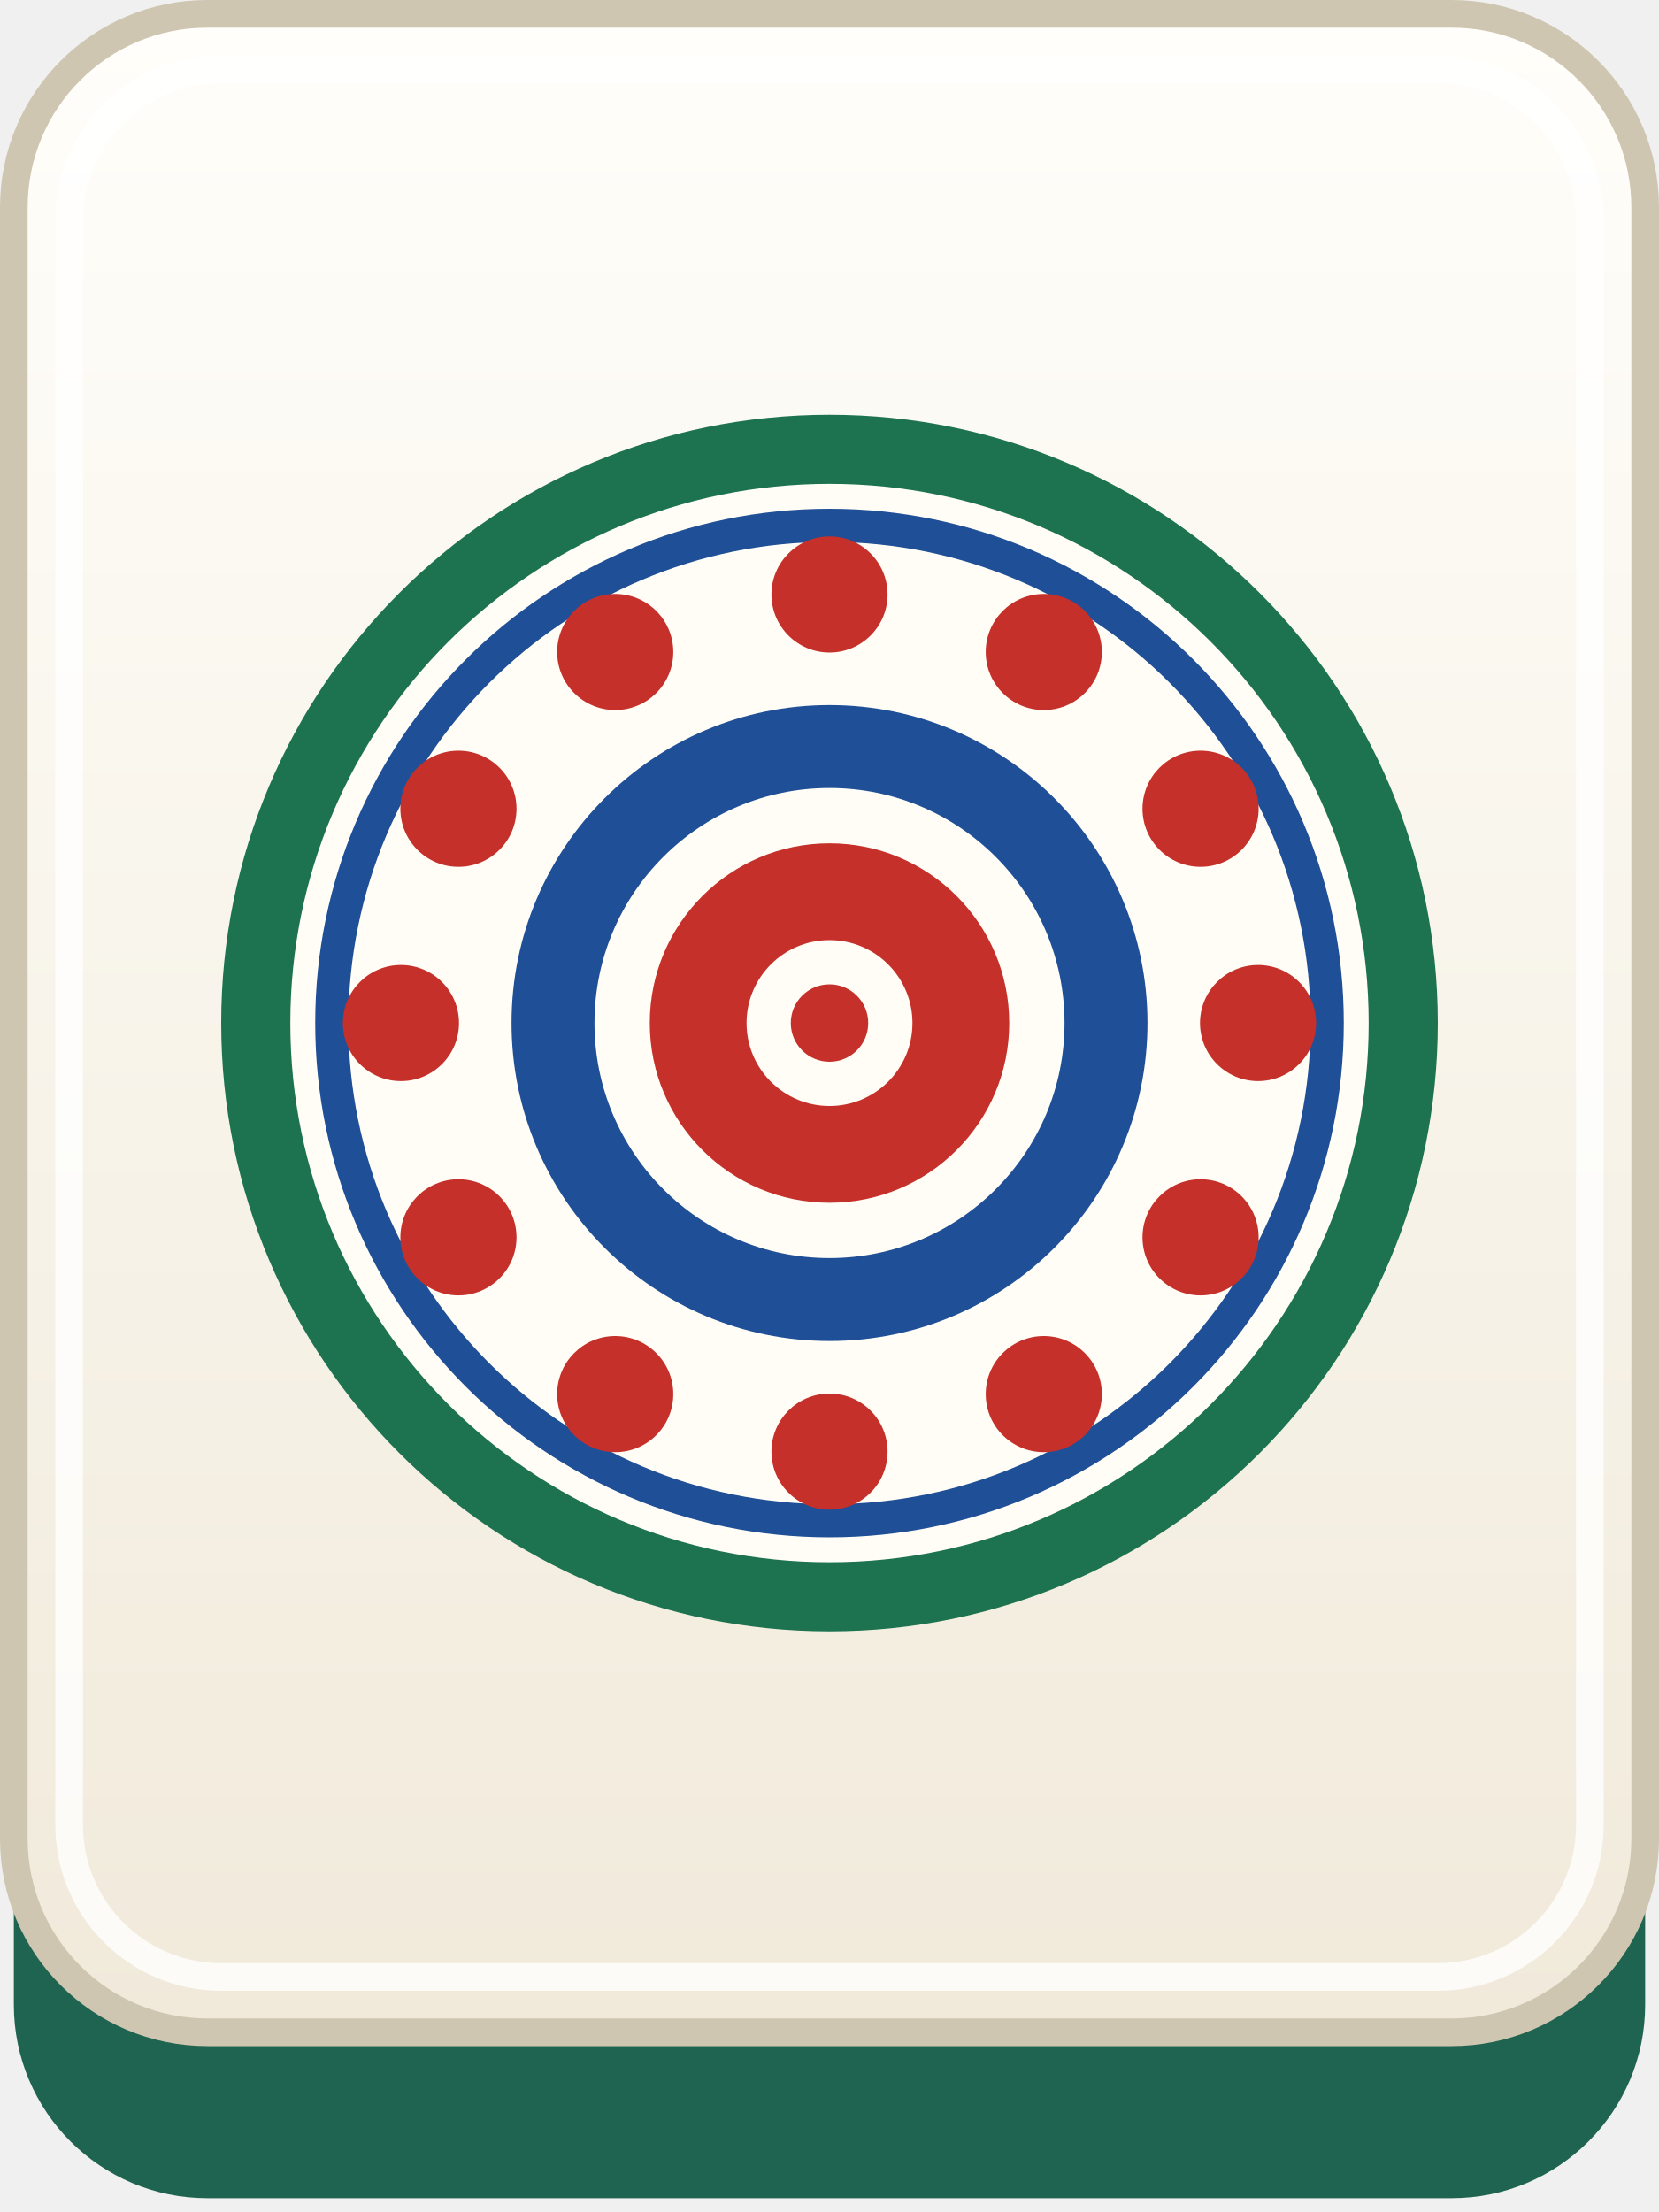
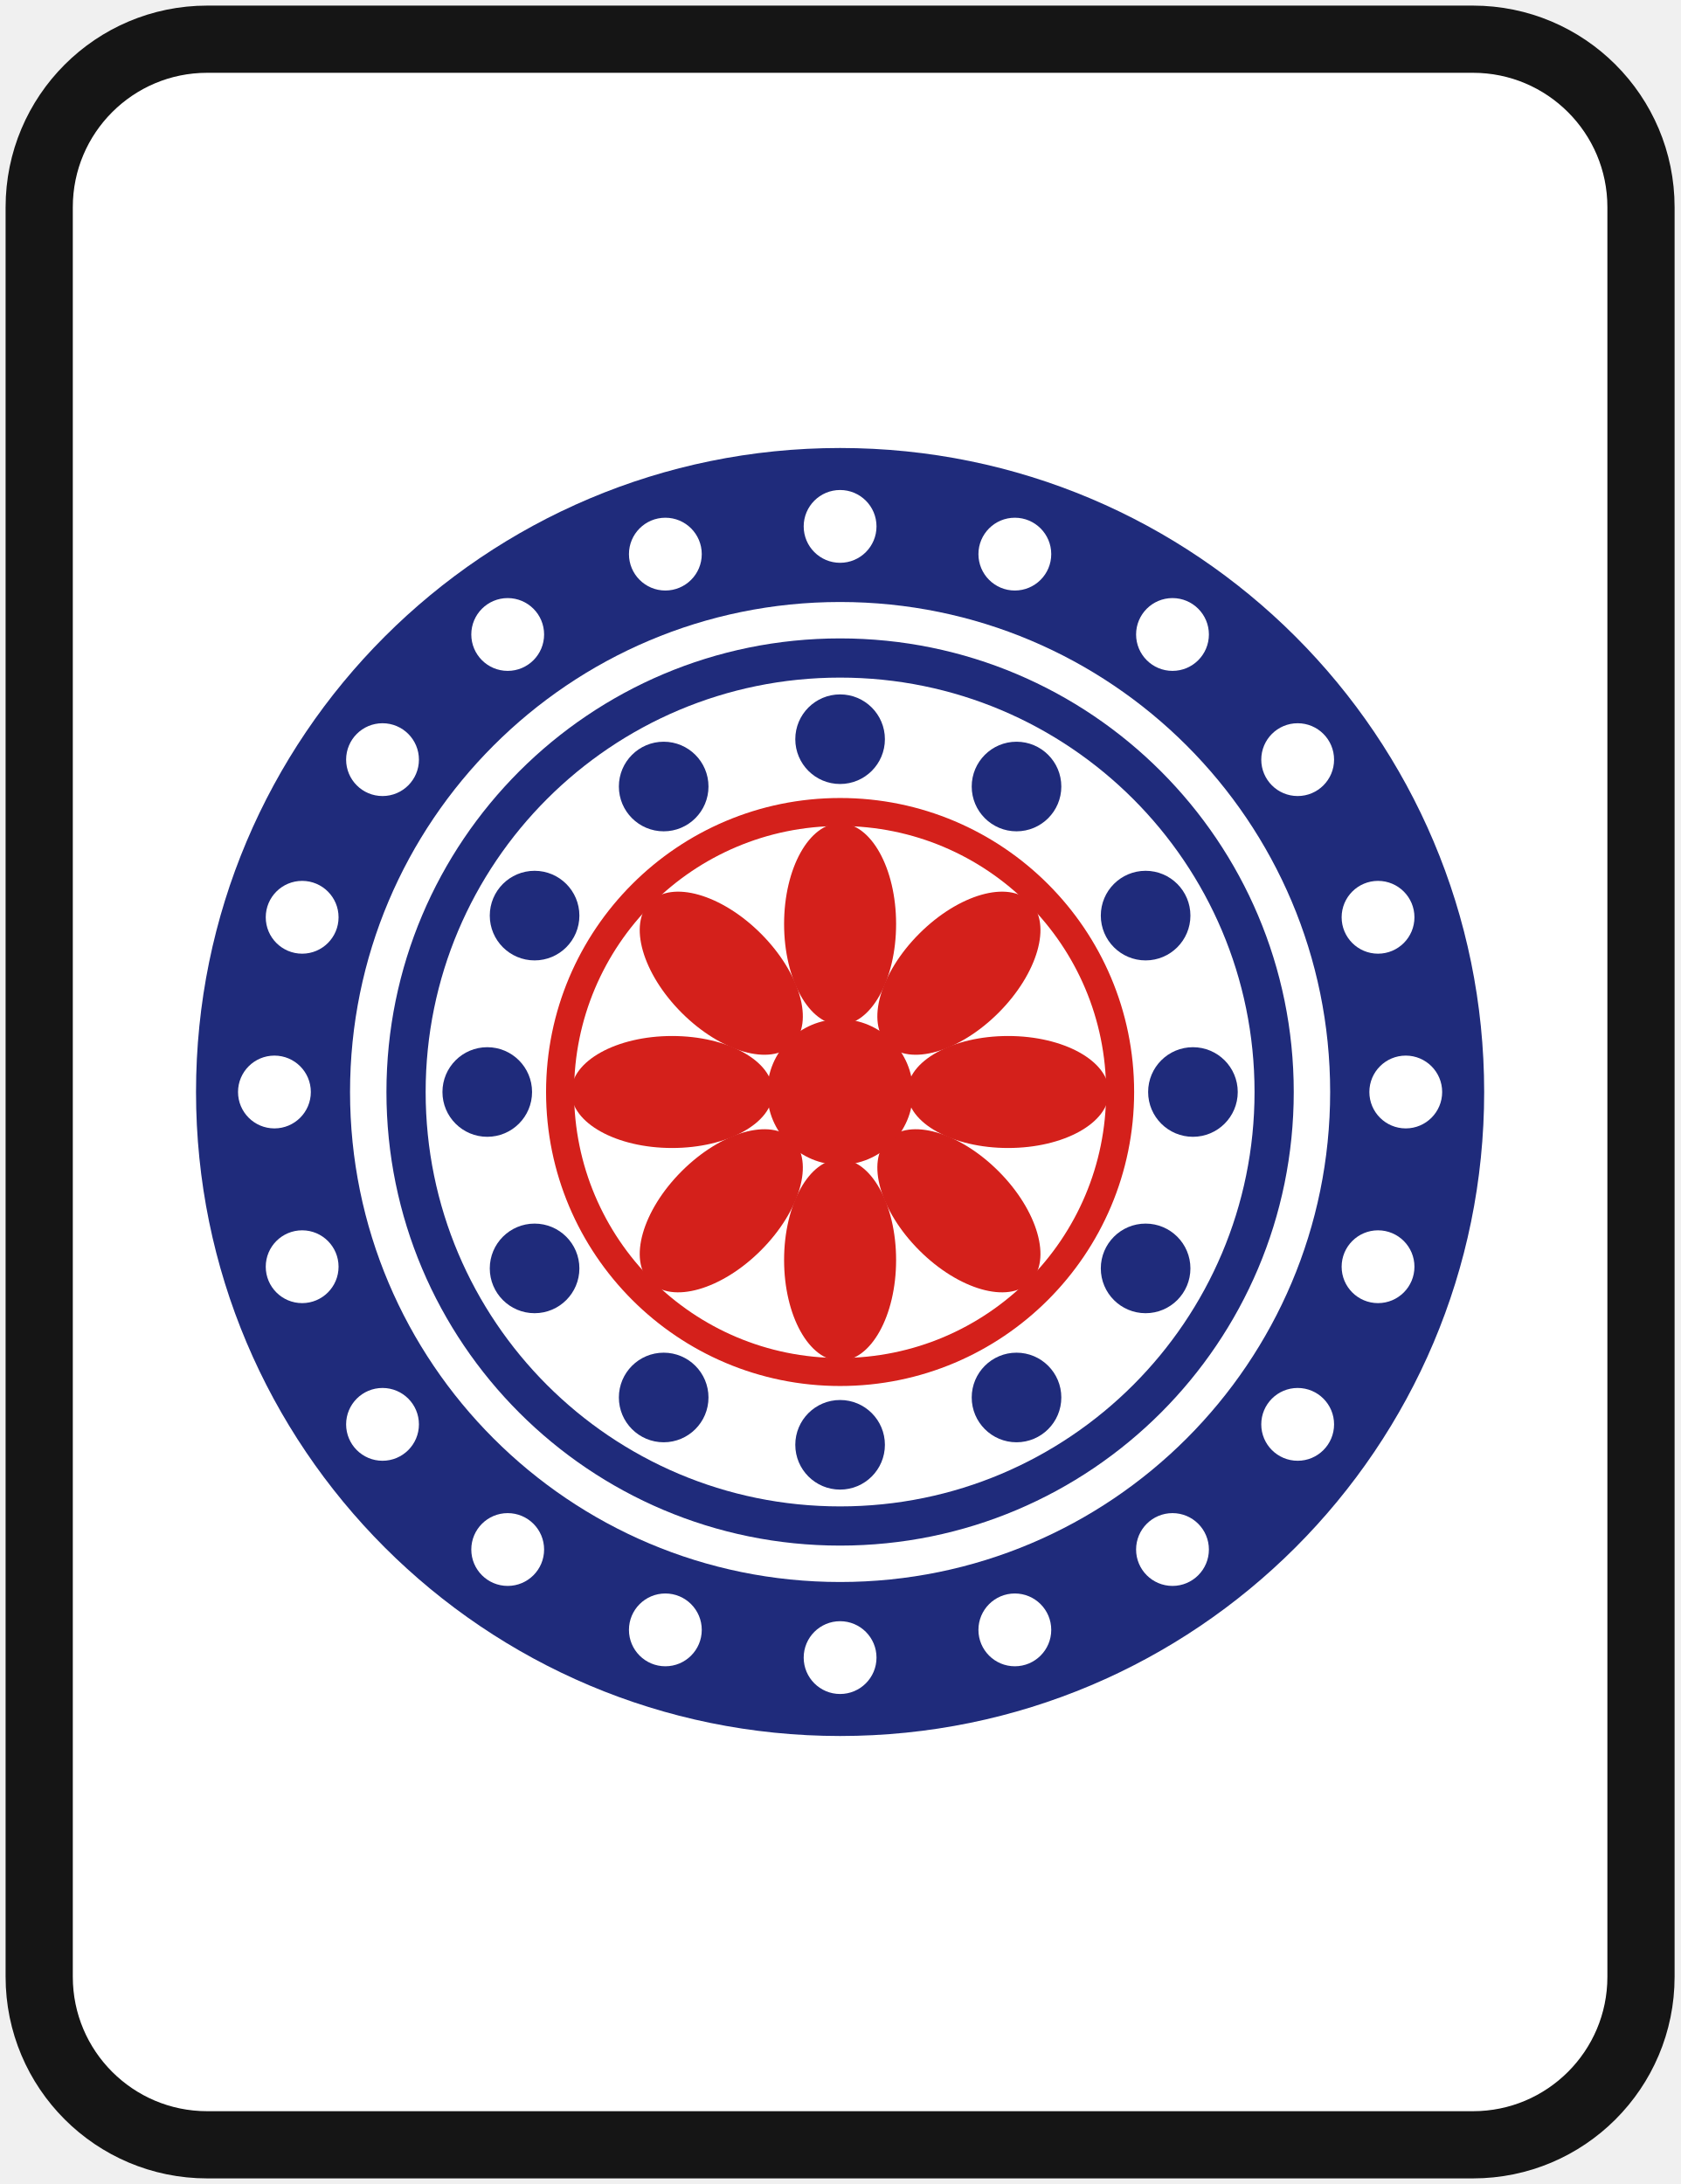
- <svg xmlns="http://www.w3.org/2000/svg" viewBox="0 0 60 80" width="60" height="80" role="img" aria-label="1통">
-   <defs>
-     <linearGradient id="f" x1="0" y1="0" x2="0" y2="1">
-       <stop offset="0" stop-color="#fffefa" />
-       <stop offset="1" stop-color="#f1eadb" />
-     </linearGradient>
-   </defs>
-   <rect x="0.5" y="3" width="59" height="76.5" rx="7" fill="#1f6450" />
-   <rect x="0.5" y="0.5" width="59" height="73" rx="7" fill="url(#f)" stroke="#cfc6b1" />
-   <rect x="2.5" y="2.5" width="55" height="69" rx="5.5" fill="none" stroke="#fff" stroke-opacity="0.8" />
-   <circle cx="30" cy="37" r="22" fill="#1d7350" />
-   <circle cx="30" cy="37" r="19.5" fill="#fffdf6" />
-   <circle cx="30" cy="37" r="18" fill="none" stroke="#1f4f96" stroke-width="1.2" />
-   <circle cx="45.50" cy="37.00" r="2.1" fill="#c5302a" />
-   <circle cx="43.42" cy="44.75" r="2.1" fill="#c5302a" />
-   <circle cx="37.75" cy="50.42" r="2.1" fill="#c5302a" />
-   <circle cx="30.00" cy="52.50" r="2.1" fill="#c5302a" />
-   <circle cx="22.25" cy="50.42" r="2.1" fill="#c5302a" />
-   <circle cx="16.58" cy="44.75" r="2.1" fill="#c5302a" />
-   <circle cx="14.50" cy="37.00" r="2.1" fill="#c5302a" />
-   <circle cx="16.58" cy="29.25" r="2.1" fill="#c5302a" />
-   <circle cx="22.25" cy="23.58" r="2.1" fill="#c5302a" />
-   <circle cx="30.00" cy="21.50" r="2.1" fill="#c5302a" />
-   <circle cx="37.75" cy="23.58" r="2.1" fill="#c5302a" />
-   <circle cx="43.42" cy="29.25" r="2.1" fill="#c5302a" />
-   <circle cx="30" cy="37" r="11.5" fill="#1f4f96" />
-   <circle cx="30" cy="37" r="8.5" fill="#fffdf6" />
-   <circle cx="30" cy="37" r="6.5" fill="#c5302a" />
-   <circle cx="30" cy="37" r="3" fill="#fffdf6" />
-   <circle cx="30" cy="37" r="1.4" fill="#c5302a" />
+ <svg xmlns="http://www.w3.org/2000/svg" viewBox="0 0 60 78" width="60" height="78" role="img" aria-label="1통">
+   <rect x="1.4" y="1.4" width="57.2" height="75.2" rx="6" fill="#fff" stroke="#151515" stroke-width="2.4" />
+   <circle cx="30" cy="39" r="23" fill="#1f2b7b" />
+   <circle cx="50.20" cy="39.00" r="1.3" fill="#fff" />
+   <circle cx="49.21" cy="45.24" r="1.3" fill="#fff" />
+   <circle cx="46.34" cy="50.87" r="1.3" fill="#fff" />
+   <circle cx="41.87" cy="55.34" r="1.3" fill="#fff" />
+   <circle cx="36.24" cy="58.21" r="1.3" fill="#fff" />
+   <circle cx="30.00" cy="59.20" r="1.3" fill="#fff" />
+   <circle cx="23.76" cy="58.21" r="1.3" fill="#fff" />
+   <circle cx="18.13" cy="55.34" r="1.3" fill="#fff" />
+   <circle cx="13.66" cy="50.87" r="1.3" fill="#fff" />
+   <circle cx="10.79" cy="45.24" r="1.3" fill="#fff" />
+   <circle cx="9.80" cy="39.00" r="1.3" fill="#fff" />
+   <circle cx="10.79" cy="32.76" r="1.3" fill="#fff" />
+   <circle cx="13.66" cy="27.13" r="1.3" fill="#fff" />
+   <circle cx="18.13" cy="22.66" r="1.3" fill="#fff" />
+   <circle cx="23.76" cy="19.79" r="1.3" fill="#fff" />
+   <circle cx="30.00" cy="18.80" r="1.3" fill="#fff" />
+   <circle cx="36.24" cy="19.79" r="1.3" fill="#fff" />
+   <circle cx="41.87" cy="22.66" r="1.3" fill="#fff" />
+   <circle cx="46.34" cy="27.13" r="1.3" fill="#fff" />
+   <circle cx="49.21" cy="32.76" r="1.3" fill="#fff" />
+   <circle cx="30" cy="39" r="17.5" fill="#fff" />
+   <circle cx="30" cy="39" r="15.5" fill="none" stroke="#1f2b7b" stroke-width="1.4" />
+   <circle cx="42.60" cy="39.00" r="1.6" fill="#1f2b7b" />
+   <circle cx="40.91" cy="45.30" r="1.6" fill="#1f2b7b" />
+   <circle cx="36.30" cy="49.91" r="1.6" fill="#1f2b7b" />
+   <circle cx="30.00" cy="51.60" r="1.6" fill="#1f2b7b" />
+   <circle cx="23.70" cy="49.91" r="1.6" fill="#1f2b7b" />
+   <circle cx="19.09" cy="45.30" r="1.6" fill="#1f2b7b" />
+   <circle cx="17.40" cy="39.00" r="1.6" fill="#1f2b7b" />
+   <circle cx="19.09" cy="32.70" r="1.6" fill="#1f2b7b" />
+   <circle cx="23.70" cy="28.09" r="1.6" fill="#1f2b7b" />
+   <circle cx="30.00" cy="26.40" r="1.6" fill="#1f2b7b" />
+   <circle cx="36.30" cy="28.09" r="1.6" fill="#1f2b7b" />
+   <circle cx="40.91" cy="32.70" r="1.6" fill="#1f2b7b" />
+   <circle cx="30" cy="39" r="10" fill="none" stroke="#d4201b" stroke-width="1" />
+   <ellipse cx="30" cy="33" rx="2" ry="3.6" fill="#d4201b" transform="rotate(0 30 39)" />
+   <ellipse cx="30" cy="33" rx="2" ry="3.6" fill="#d4201b" transform="rotate(45 30 39)" />
+   <ellipse cx="30" cy="33" rx="2" ry="3.6" fill="#d4201b" transform="rotate(90 30 39)" />
+   <ellipse cx="30" cy="33" rx="2" ry="3.6" fill="#d4201b" transform="rotate(135 30 39)" />
+   <ellipse cx="30" cy="33" rx="2" ry="3.6" fill="#d4201b" transform="rotate(180 30 39)" />
+   <ellipse cx="30" cy="33" rx="2" ry="3.6" fill="#d4201b" transform="rotate(225 30 39)" />
+   <ellipse cx="30" cy="33" rx="2" ry="3.6" fill="#d4201b" transform="rotate(270 30 39)" />
+   <ellipse cx="30" cy="33" rx="2" ry="3.6" fill="#d4201b" transform="rotate(315 30 39)" />
+   <circle cx="30" cy="39" r="2.6" fill="#d4201b" />
</svg>
